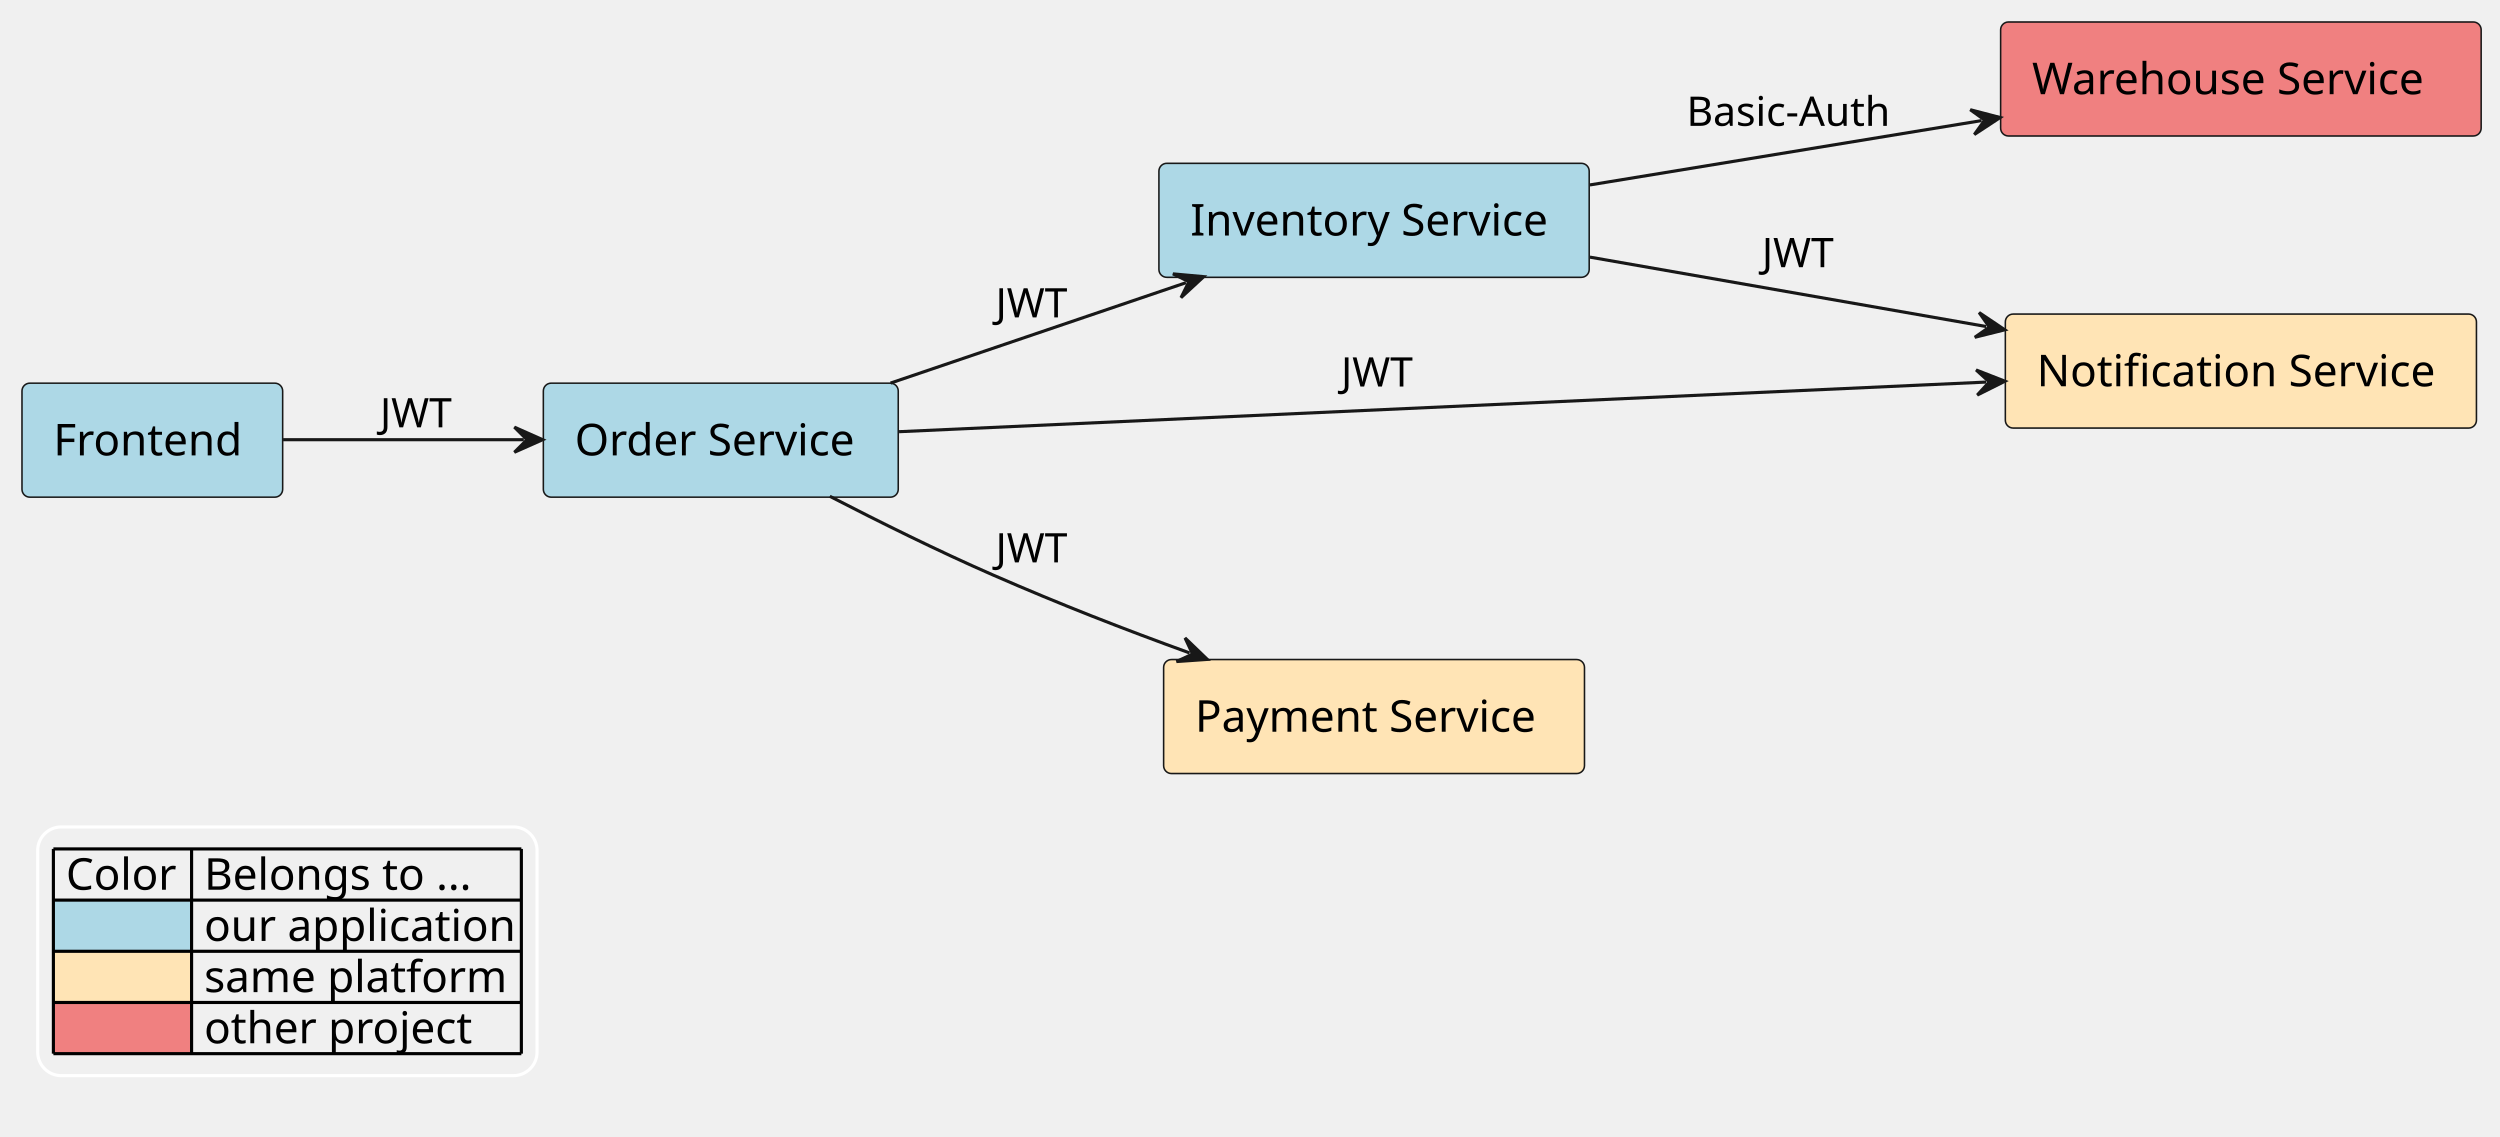
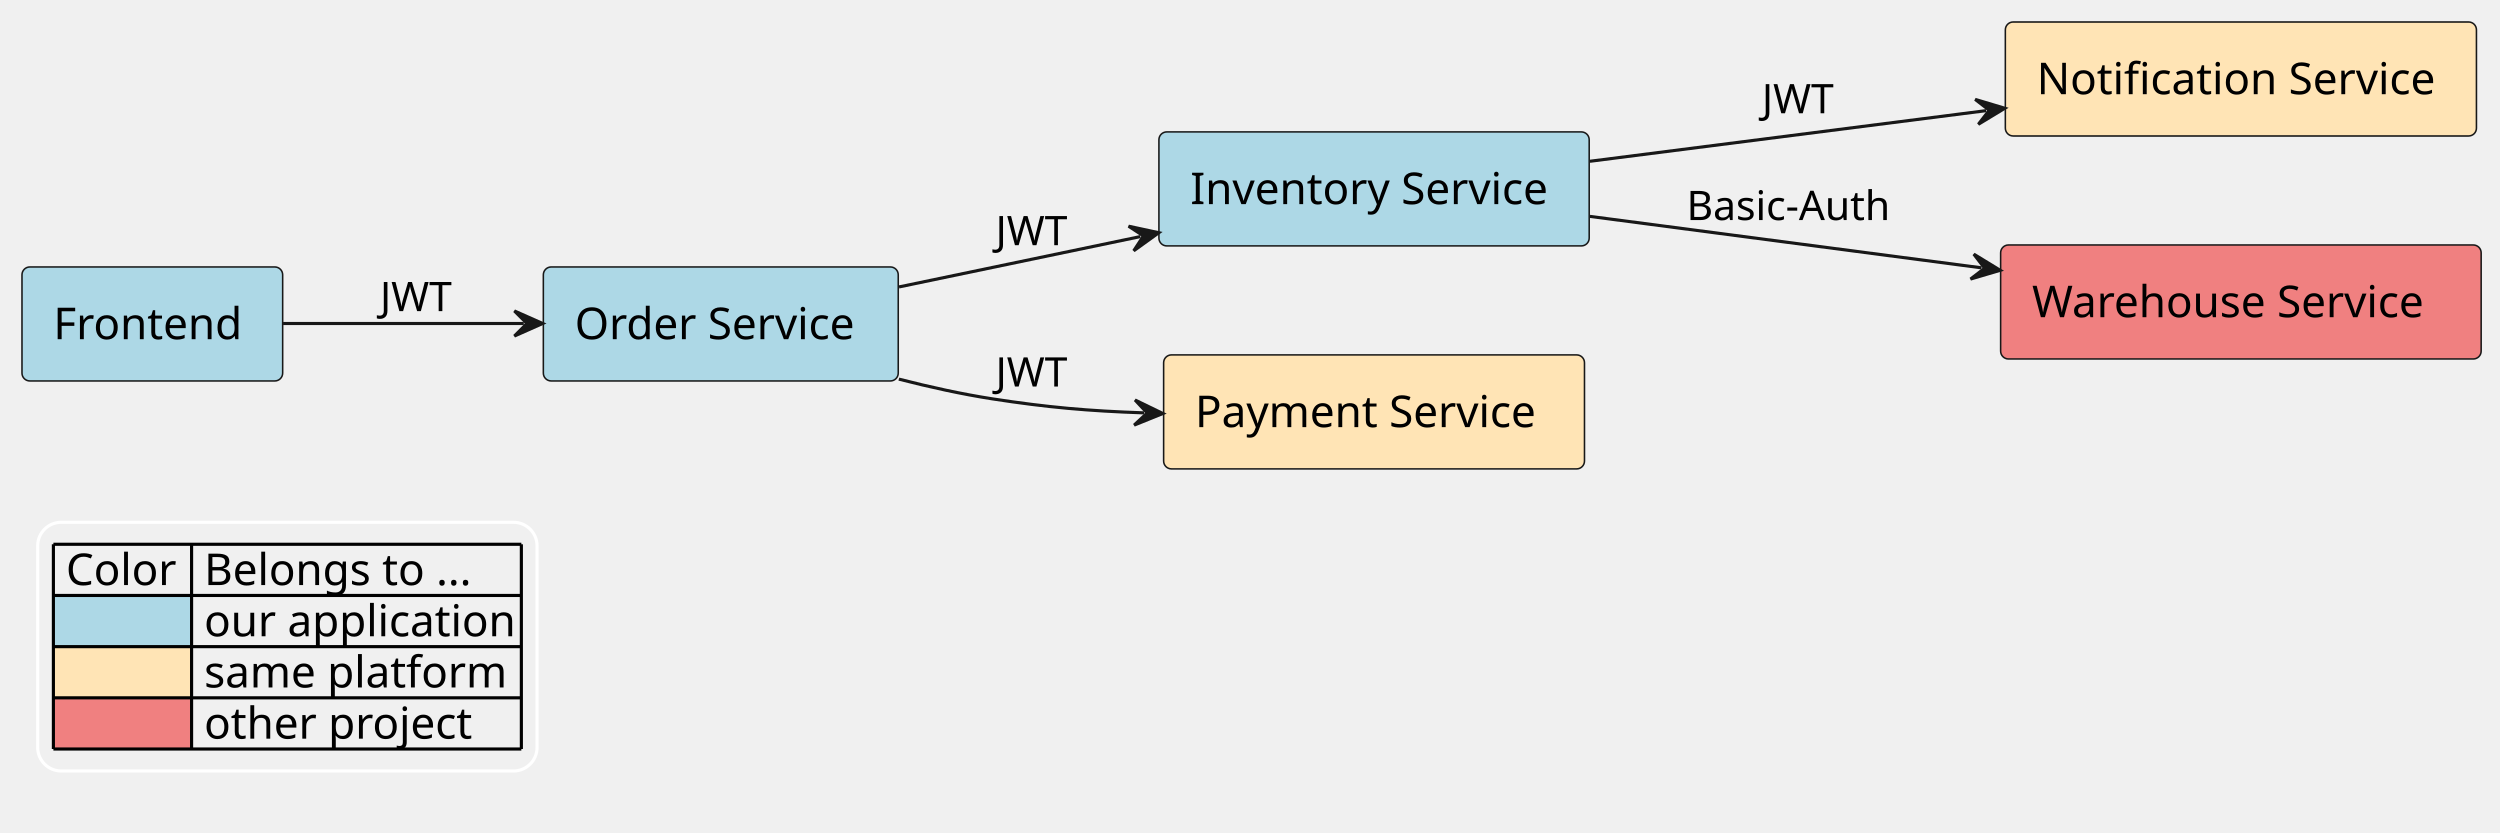
- <svg xmlns="http://www.w3.org/2000/svg" contentStyleType="text/css" height="362px" preserveAspectRatio="none" style="width:796px;height:362px;background:#FFFFFF;" version="1.1" viewBox="0 0 796 362" width="796px" zoomAndPan="magnify">
+ <svg xmlns="http://www.w3.org/2000/svg" contentStyleType="text/css" height="265px" preserveAspectRatio="none" style="width:796px;height:265px;background:#FFFFFF;" version="1.1" viewBox="0 0 796 265" width="796px" zoomAndPan="magnify">
  <defs />
  <g>
    <g id="elem_platform__application__order_service">
-       <rect fill="#ADD8E6" height="36.297" rx="2.5" ry="2.5" style="stroke:#181818;stroke-width:0.5;" width="113" x="173" y="122" />
-       <text fill="#000000" font-family="sans-serif" font-size="14" lengthAdjust="spacing" textLength="93" x="183" y="144.995">Order Service</text>
+       <rect fill="#ADD8E6" height="36.297" rx="2.5" ry="2.5" style="stroke:#181818;stroke-width:0.5;" width="113" x="173" y="85" />
+       <text fill="#000000" font-family="sans-serif" font-size="14" lengthAdjust="spacing" textLength="93" x="183" y="107.995">Order Service</text>
    </g>
    <g id="elem_platform__application__frontend">
-       <rect fill="#ADD8E6" height="36.297" rx="2.5" ry="2.5" style="stroke:#181818;stroke-width:0.5;" width="83" x="7" y="122" />
-       <text fill="#000000" font-family="sans-serif" font-size="14" lengthAdjust="spacing" textLength="63" x="17" y="144.995">Frontend</text>
+       <rect fill="#ADD8E6" height="36.297" rx="2.5" ry="2.5" style="stroke:#181818;stroke-width:0.5;" width="83" x="7" y="85" />
+       <text fill="#000000" font-family="sans-serif" font-size="14" lengthAdjust="spacing" textLength="63" x="17" y="107.995">Frontend</text>
    </g>
    <g id="elem_platform__application__inventory_service">
-       <rect fill="#ADD8E6" height="36.297" rx="2.5" ry="2.5" style="stroke:#181818;stroke-width:0.5;" width="137" x="369" y="52" />
-       <text fill="#000000" font-family="sans-serif" font-size="14" lengthAdjust="spacing" textLength="117" x="379" y="74.995">Inventory Service</text>
+       <rect fill="#ADD8E6" height="36.297" rx="2.5" ry="2.5" style="stroke:#181818;stroke-width:0.5;" width="137" x="369" y="42" />
+       <text fill="#000000" font-family="sans-serif" font-size="14" lengthAdjust="spacing" textLength="117" x="379" y="64.995">Inventory Service</text>
+     </g>
+     <g id="elem_platform__payment_service">
+       <rect fill="#FFE4B5" height="36.297" rx="2.5" ry="2.5" style="stroke:#181818;stroke-width:0.5;" width="134" x="370.5" y="113" />
+       <text fill="#000000" font-family="sans-serif" font-size="14" lengthAdjust="spacing" textLength="114" x="380.5" y="135.995">Payment Service</text>
    </g>
    <g id="elem_platform__notification_service">
-       <rect fill="#FFE4B5" height="36.297" rx="2.5" ry="2.5" style="stroke:#181818;stroke-width:0.5;" width="150" x="638.5" y="100" />
-       <text fill="#000000" font-family="sans-serif" font-size="14" lengthAdjust="spacing" textLength="130" x="648.5" y="122.995">Notification Service</text>
-     </g>
-     <g id="elem_platform__payment_service">
-       <rect fill="#FFE4B5" height="36.297" rx="2.5" ry="2.5" style="stroke:#181818;stroke-width:0.5;" width="134" x="370.5" y="210" />
-       <text fill="#000000" font-family="sans-serif" font-size="14" lengthAdjust="spacing" textLength="114" x="380.5" y="232.995">Payment Service</text>
+       <rect fill="#FFE4B5" height="36.297" rx="2.5" ry="2.5" style="stroke:#181818;stroke-width:0.5;" width="150" x="638.5" y="7" />
+       <text fill="#000000" font-family="sans-serif" font-size="14" lengthAdjust="spacing" textLength="130" x="648.5" y="29.995">Notification Service</text>
    </g>
    <g id="elem_other_project__warehouse_service">
-       <rect fill="#F08080" height="36.297" rx="2.5" ry="2.5" style="stroke:#181818;stroke-width:0.5;" width="153" x="637" y="7" />
-       <text fill="#000000" font-family="sans-serif" font-size="14" lengthAdjust="spacing" textLength="133" x="647" y="29.995">Warehouse Service</text>
-     </g>
-     <g id="link_platform__application__order_service_platform__notification_service">
-       <path d="M286.26,137.45 C373.24,133.48 535.296,126.084 632.376,121.653 " fill="none" id="platform__application__order_service-to-platform__notification_service" style="stroke:#181818;stroke-width:1.0;" />
-       <polygon fill="#181818" points="638.37,121.38,629.197,117.794,633.375,121.608,629.562,125.786,638.37,121.38" style="stroke:#181818;stroke-width:1.0;" />
-       <text fill="#000000" font-family="sans-serif" font-size="13" lengthAdjust="spacing" textLength="21" x="427" y="123.067">JWT</text>
+       <rect fill="#F08080" height="36.297" rx="2.5" ry="2.5" style="stroke:#181818;stroke-width:0.5;" width="153" x="637" y="78" />
+       <text fill="#000000" font-family="sans-serif" font-size="14" lengthAdjust="spacing" textLength="133" x="647" y="100.995">Warehouse Service</text>
    </g>
    <g id="link_platform__application__order_service_platform__application__inventory_service">
-       <path d="M283.55,121.97 C314.19,111.56 346.919,100.44 377.589,90.02 " fill="none" id="platform__application__order_service-to-platform__application__inventory_service" style="stroke:#181818;stroke-width:1.0;" />
-       <polygon fill="#181818" points="383.27,88.09,373.462,87.198,378.536,89.698,376.035,94.773,383.27,88.09" style="stroke:#181818;stroke-width:1.0;" />
-       <text fill="#000000" font-family="sans-serif" font-size="13" lengthAdjust="spacing" textLength="21" x="317" y="101.067">JWT</text>
+       <path d="M286.25,91.36 C311.75,86.04 336.307,80.916 363.096,75.326 " fill="none" id="platform__application__order_service-to-platform__application__inventory_service" style="stroke:#181818;stroke-width:1.0;" />
+       <polygon fill="#181818" points="368.97,74.1,359.343,72.023,364.075,75.121,360.977,79.854,368.97,74.1" style="stroke:#181818;stroke-width:1.0;" />
+       <text fill="#000000" font-family="sans-serif" font-size="13" lengthAdjust="spacing" textLength="21" x="317" y="78.067">JWT</text>
    </g>
    <g id="link_platform__application__order_service_platform__payment_service">
-       <path d="M264.21,158.02 C279.79,166.06 298.64,175.42 316,183 C338.1,192.65 357.361,200.121 378.771,207.901 " fill="none" id="platform__application__order_service-to-platform__payment_service" style="stroke:#181818;stroke-width:1.0;" />
-       <polygon fill="#181818" points="384.41,209.95,377.317,203.117,379.711,208.242,374.585,210.636,384.41,209.95" style="stroke:#181818;stroke-width:1.0;" />
-       <text fill="#000000" font-family="sans-serif" font-size="13" lengthAdjust="spacing" textLength="21" x="317" y="179.067">JWT</text>
+       <path d="M286.19,120.71 C296.03,123.24 306.25,125.49 316,127 C333.48,129.7 346.553,130.857 364.253,131.457 " fill="none" id="platform__application__order_service-to-platform__payment_service" style="stroke:#181818;stroke-width:1.0;" />
+       <polygon fill="#181818" points="370.25,131.66,361.391,127.357,365.253,131.491,361.12,135.353,370.25,131.66" style="stroke:#181818;stroke-width:1.0;" />
+       <text fill="#000000" font-family="sans-serif" font-size="13" lengthAdjust="spacing" textLength="21" x="317" y="123.067">JWT</text>
    </g>
    <g id="link_platform__application__frontend_platform__application__order_service">
-       <path d="M90.12,140 C114.56,140 140.03,140 166.78,140 " fill="none" id="platform__application__frontend-to-platform__application__order_service" style="stroke:#181818;stroke-width:1.0;" />
-       <polygon fill="#181818" points="172.78,140,163.78,136,167.78,140,163.78,144,172.78,140" style="stroke:#181818;stroke-width:1.0;" />
-       <text fill="#000000" font-family="sans-serif" font-size="13" lengthAdjust="spacing" textLength="21" x="121" y="136.067">JWT</text>
+       <path d="M90.12,103 C114.56,103 140.03,103 166.78,103 " fill="none" id="platform__application__frontend-to-platform__application__order_service" style="stroke:#181818;stroke-width:1.0;" />
+       <polygon fill="#181818" points="172.78,103,163.78,99,167.78,103,163.78,107,172.78,103" style="stroke:#181818;stroke-width:1.0;" />
+       <text fill="#000000" font-family="sans-serif" font-size="13" lengthAdjust="spacing" textLength="21" x="121" y="99.067">JWT</text>
    </g>
    <g id="link_platform__application__inventory_service_platform__notification_service">
-       <path d="M506.23,81.87 C546.32,88.89 591.25,96.754 632.42,103.974 " fill="none" id="platform__application__inventory_service-to-platform__notification_service" style="stroke:#181818;stroke-width:1.0;" />
-       <polygon fill="#181818" points="638.33,105.01,630.156,99.516,633.405,104.146,628.774,107.395,638.33,105.01" style="stroke:#181818;stroke-width:1.0;" />
-       <text fill="#000000" font-family="sans-serif" font-size="13" lengthAdjust="spacing" textLength="21" x="561" y="85.067">JWT</text>
+       <path d="M506.23,51.35 C546.32,46.23 591.208,40.49 632.378,35.23 " fill="none" id="platform__application__inventory_service-to-platform__notification_service" style="stroke:#181818;stroke-width:1.0;" />
+       <polygon fill="#181818" points="638.33,34.47,628.896,31.643,633.37,35.104,629.909,39.578,638.33,34.47" style="stroke:#181818;stroke-width:1.0;" />
+       <text fill="#000000" font-family="sans-serif" font-size="13" lengthAdjust="spacing" textLength="21" x="561" y="36.067">JWT</text>
    </g>
    <g id="link_platform__application__inventory_service_other_project__warehouse_service">
-       <path d="M506.23,58.88 C545.85,52.37 590.039,45.113 630.939,38.393 " fill="none" id="platform__application__inventory_service-to-other_project__warehouse_service" style="stroke:#181818;stroke-width:1.0;" />
-       <polygon fill="#181818" points="636.86,37.42,627.331,34.932,631.926,38.231,628.628,42.826,636.86,37.42" style="stroke:#181818;stroke-width:1.0;" />
-       <text fill="#000000" font-family="sans-serif" font-size="13" lengthAdjust="spacing" textLength="69" x="537" y="40.067">Basic-Auth</text>
+       <path d="M506.23,68.9 C545.85,74.1 590.011,79.909 630.911,85.279 " fill="none" id="platform__application__inventory_service-to-other_project__warehouse_service" style="stroke:#181818;stroke-width:1.0;" />
+       <polygon fill="#181818" points="636.86,86.06,628.457,80.922,631.903,85.409,627.416,88.854,636.86,86.06" style="stroke:#181818;stroke-width:1.0;" />
+       <text fill="#000000" font-family="sans-serif" font-size="13" lengthAdjust="spacing" textLength="69" x="537" y="70.067">Basic-Auth</text>
    </g>
-     <rect fill="none" height="79.188" id="_legend" rx="7.5" ry="7.5" style="stroke:#FFFFFF;stroke-width:1.0;" width="159" x="12" y="263.297" />
-     <text fill="#000000" font-family="sans-serif" font-size="14" lengthAdjust="spacing" textLength="36" x="21" y="283.292">Color</text>
-     <text fill="#000000" font-family="sans-serif" font-size="14" lengthAdjust="spacing" textLength="91" x="65" y="283.292">Belongs to ...</text>
-     <rect fill="#ADD8E6" height="16.297" style="stroke:none;stroke-width:1.0;" width="44" x="17" y="286.594" />
-     <text fill="#000000" font-family="sans-serif" font-size="14" lengthAdjust="spacing" textLength="4" x="17" y="299.589"> </text>
-     <text fill="#000000" font-family="sans-serif" font-size="14" lengthAdjust="spacing" textLength="101" x="65" y="299.589">our application</text>
-     <rect fill="#FFE4B5" height="16.297" style="stroke:none;stroke-width:1.0;" width="44" x="17" y="302.891" />
-     <text fill="#000000" font-family="sans-serif" font-size="14" lengthAdjust="spacing" textLength="4" x="17" y="315.886"> </text>
-     <text fill="#000000" font-family="sans-serif" font-size="14" lengthAdjust="spacing" textLength="98" x="65" y="315.886">same platform</text>
-     <rect fill="#F08080" height="16.297" style="stroke:none;stroke-width:1.0;" width="44" x="17" y="319.188" />
-     <text fill="#000000" font-family="sans-serif" font-size="14" lengthAdjust="spacing" textLength="4" x="17" y="332.183"> </text>
-     <text fill="#000000" font-family="sans-serif" font-size="14" lengthAdjust="spacing" textLength="89" x="65" y="332.183">other project</text>
-     <line style="stroke:#000000;stroke-width:1.0;" x1="17" x2="166" y1="270.297" y2="270.297" />
-     <line style="stroke:#000000;stroke-width:1.0;" x1="17" x2="166" y1="286.594" y2="286.594" />
-     <line style="stroke:#000000;stroke-width:1.0;" x1="17" x2="166" y1="302.891" y2="302.891" />
-     <line style="stroke:#000000;stroke-width:1.0;" x1="17" x2="166" y1="319.188" y2="319.188" />
-     <line style="stroke:#000000;stroke-width:1.0;" x1="17" x2="166" y1="335.484" y2="335.484" />
-     <line style="stroke:#000000;stroke-width:1.0;" x1="17" x2="17" y1="270.297" y2="335.484" />
-     <line style="stroke:#000000;stroke-width:1.0;" x1="61" x2="61" y1="270.297" y2="335.484" />
-     <line style="stroke:#000000;stroke-width:1.0;" x1="166" x2="166" y1="270.297" y2="335.484" />
+     <rect fill="none" height="79.188" id="_legend" rx="7.5" ry="7.5" style="stroke:#FFFFFF;stroke-width:1.0;" width="159" x="12" y="166.297" />
+     <text fill="#000000" font-family="sans-serif" font-size="14" lengthAdjust="spacing" textLength="36" x="21" y="186.292">Color</text>
+     <text fill="#000000" font-family="sans-serif" font-size="14" lengthAdjust="spacing" textLength="91" x="65" y="186.292">Belongs to ...</text>
+     <rect fill="#ADD8E6" height="16.297" style="stroke:none;stroke-width:1.0;" width="44" x="17" y="189.594" />
+     <text fill="#000000" font-family="sans-serif" font-size="14" lengthAdjust="spacing" textLength="4" x="17" y="202.589"> </text>
+     <text fill="#000000" font-family="sans-serif" font-size="14" lengthAdjust="spacing" textLength="101" x="65" y="202.589">our application</text>
+     <rect fill="#FFE4B5" height="16.297" style="stroke:none;stroke-width:1.0;" width="44" x="17" y="205.891" />
+     <text fill="#000000" font-family="sans-serif" font-size="14" lengthAdjust="spacing" textLength="4" x="17" y="218.886"> </text>
+     <text fill="#000000" font-family="sans-serif" font-size="14" lengthAdjust="spacing" textLength="98" x="65" y="218.886">same platform</text>
+     <rect fill="#F08080" height="16.297" style="stroke:none;stroke-width:1.0;" width="44" x="17" y="222.188" />
+     <text fill="#000000" font-family="sans-serif" font-size="14" lengthAdjust="spacing" textLength="4" x="17" y="235.183"> </text>
+     <text fill="#000000" font-family="sans-serif" font-size="14" lengthAdjust="spacing" textLength="89" x="65" y="235.183">other project</text>
+     <line style="stroke:#000000;stroke-width:1.0;" x1="17" x2="166" y1="173.297" y2="173.297" />
+     <line style="stroke:#000000;stroke-width:1.0;" x1="17" x2="166" y1="189.594" y2="189.594" />
+     <line style="stroke:#000000;stroke-width:1.0;" x1="17" x2="166" y1="205.891" y2="205.891" />
+     <line style="stroke:#000000;stroke-width:1.0;" x1="17" x2="166" y1="222.188" y2="222.188" />
+     <line style="stroke:#000000;stroke-width:1.0;" x1="17" x2="166" y1="238.484" y2="238.484" />
+     <line style="stroke:#000000;stroke-width:1.0;" x1="17" x2="17" y1="173.297" y2="238.484" />
+     <line style="stroke:#000000;stroke-width:1.0;" x1="61" x2="61" y1="173.297" y2="238.484" />
+     <line style="stroke:#000000;stroke-width:1.0;" x1="166" x2="166" y1="173.297" y2="238.484" />
  </g>
</svg>
